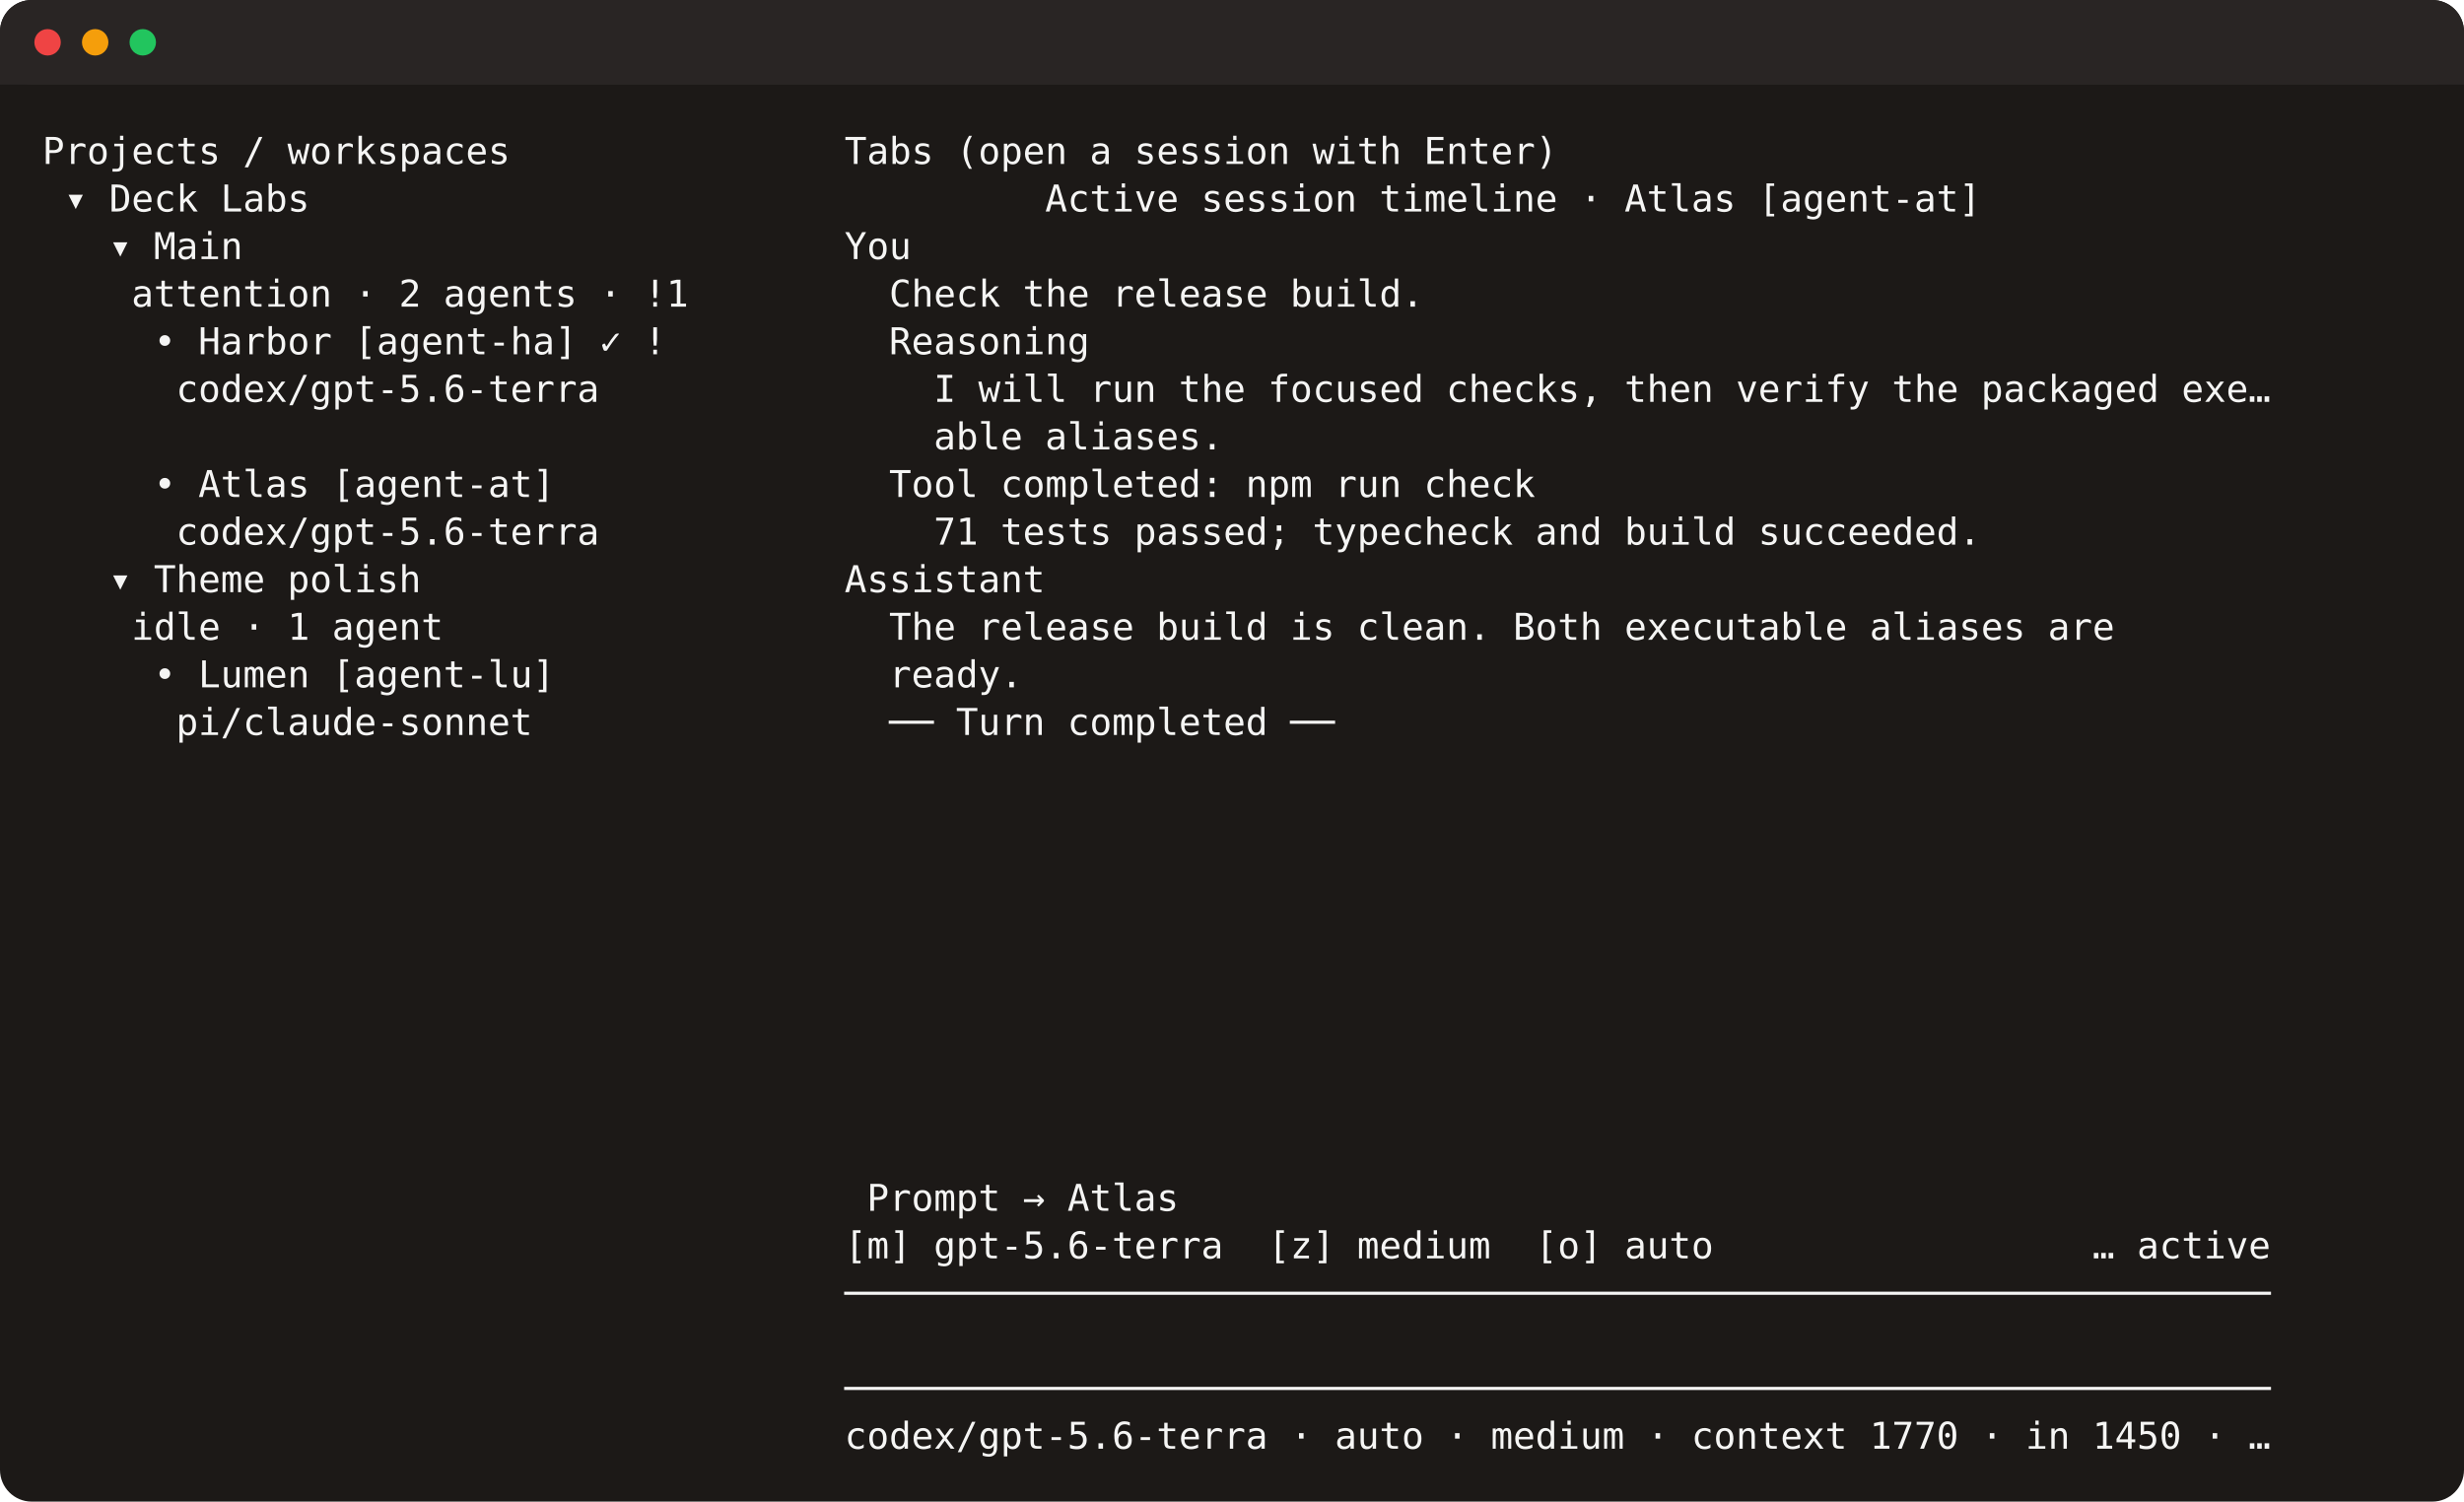
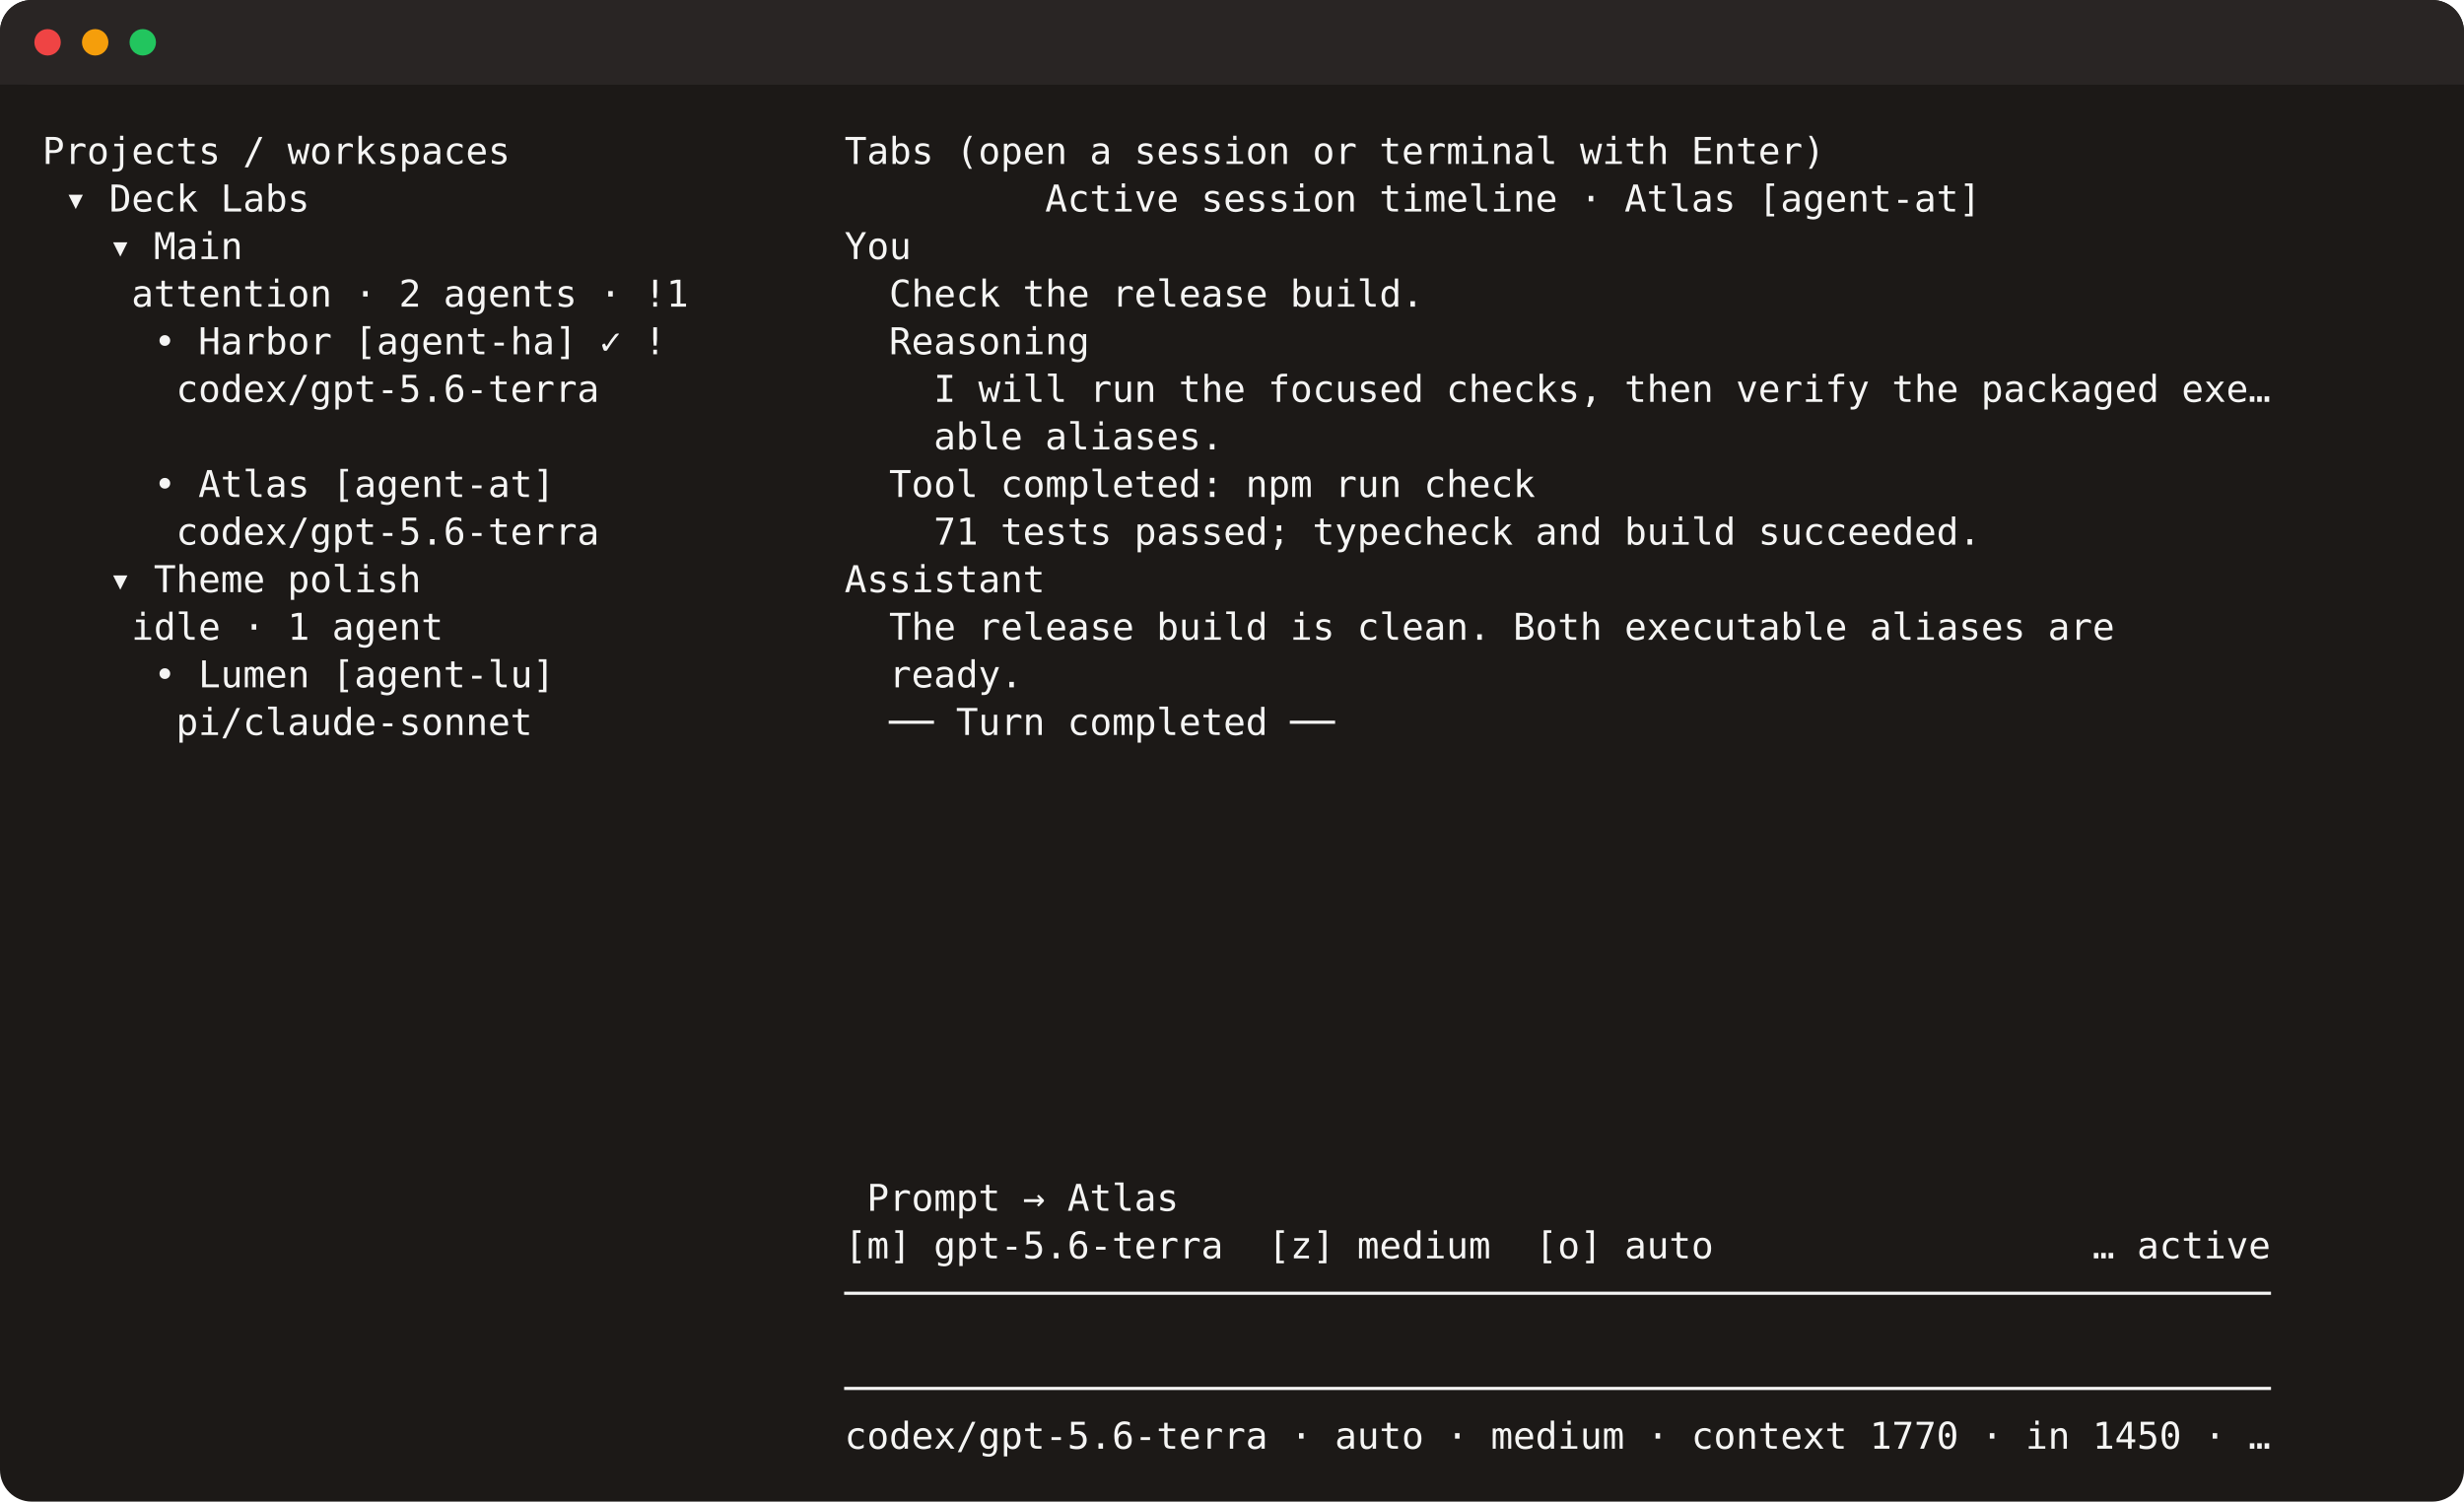
<svg xmlns="http://www.w3.org/2000/svg" width="932" height="568" viewBox="0 0 932 568">
  <rect width="932" height="568" rx="12" fill="#1c1917" />
  <rect width="932" height="32" rx="12" fill="#292524" />
  <rect y="20" width="932" height="12" fill="#292524" />
  <circle cx="18" cy="16" r="5" fill="#ef4444" />
  <circle cx="36" cy="16" r="5" fill="#f59e0b" />
  <circle cx="54" cy="16" r="5" fill="#22c55e" />
  <g fill="#f5f5f4" font-family="SFMono-Regular, Menlo, Consolas, monospace" font-size="14" xml:space="preserve">
-     <text x="16" y="62">Projects / workspaces               Tabs (open a session with Enter)                                </text>
+     <text x="16" y="62">Projects / workspaces               Tabs (open a session or terminal with Enter)                    </text>
    <text x="16" y="80"> ▾ Deck Labs                                 Active session timeline · Atlas [agent-at]             </text>
    <text x="16" y="98">   ▾ Main                           You                                                             </text>
    <text x="16" y="116">    attention · 2 agents · !1         Check the release build.                                      </text>
    <text x="16" y="134">     • Harbor [agent-ha] ✓ !          Reasoning                                                     </text>
    <text x="16" y="152">      codex/gpt-5.6-terra               I will run the focused checks, then verify the packaged exe…</text>
    <text x="16" y="170">                                        able aliases.                                               </text>
    <text x="16" y="188">     • Atlas [agent-at]               Tool completed: npm run check                                 </text>
    <text x="16" y="206">      codex/gpt-5.6-terra               71 tests passed; typecheck and build succeeded.             </text>
    <text x="16" y="224">   ▾ Theme polish                   Assistant                                                       </text>
    <text x="16" y="242">    idle · 1 agent                    The release build is clean. Both executable aliases are       </text>
    <text x="16" y="260">     • Lumen [agent-lu]               ready.                                                        </text>
    <text x="16" y="278">      pi/claude-sonnet                ── Turn completed ──                                          </text>
    <text x="16" y="296" />
    <text x="16" y="314" />
    <text x="16" y="332" />
    <text x="16" y="350" />
    <text x="16" y="368" />
    <text x="16" y="386" />
    <text x="16" y="404" />
    <text x="16" y="422" />
    <text x="16" y="440" />
    <text x="16" y="458">                                     Prompt → Atlas                                                 </text>
    <text x="16" y="476">                                    [m] gpt-5.6-terra  [z] medium  [o] auto                 … active</text>
    <text x="16" y="494">                                    ────────────────────────────────────────────────────────────────</text>
    <text x="16" y="512">                                                                                                    </text>
    <text x="16" y="530">                                    ────────────────────────────────────────────────────────────────</text>
    <text x="16" y="548">                                    codex/gpt-5.6-terra · auto · medium · context 1770 · in 1450 · …</text>
  </g>
</svg>
